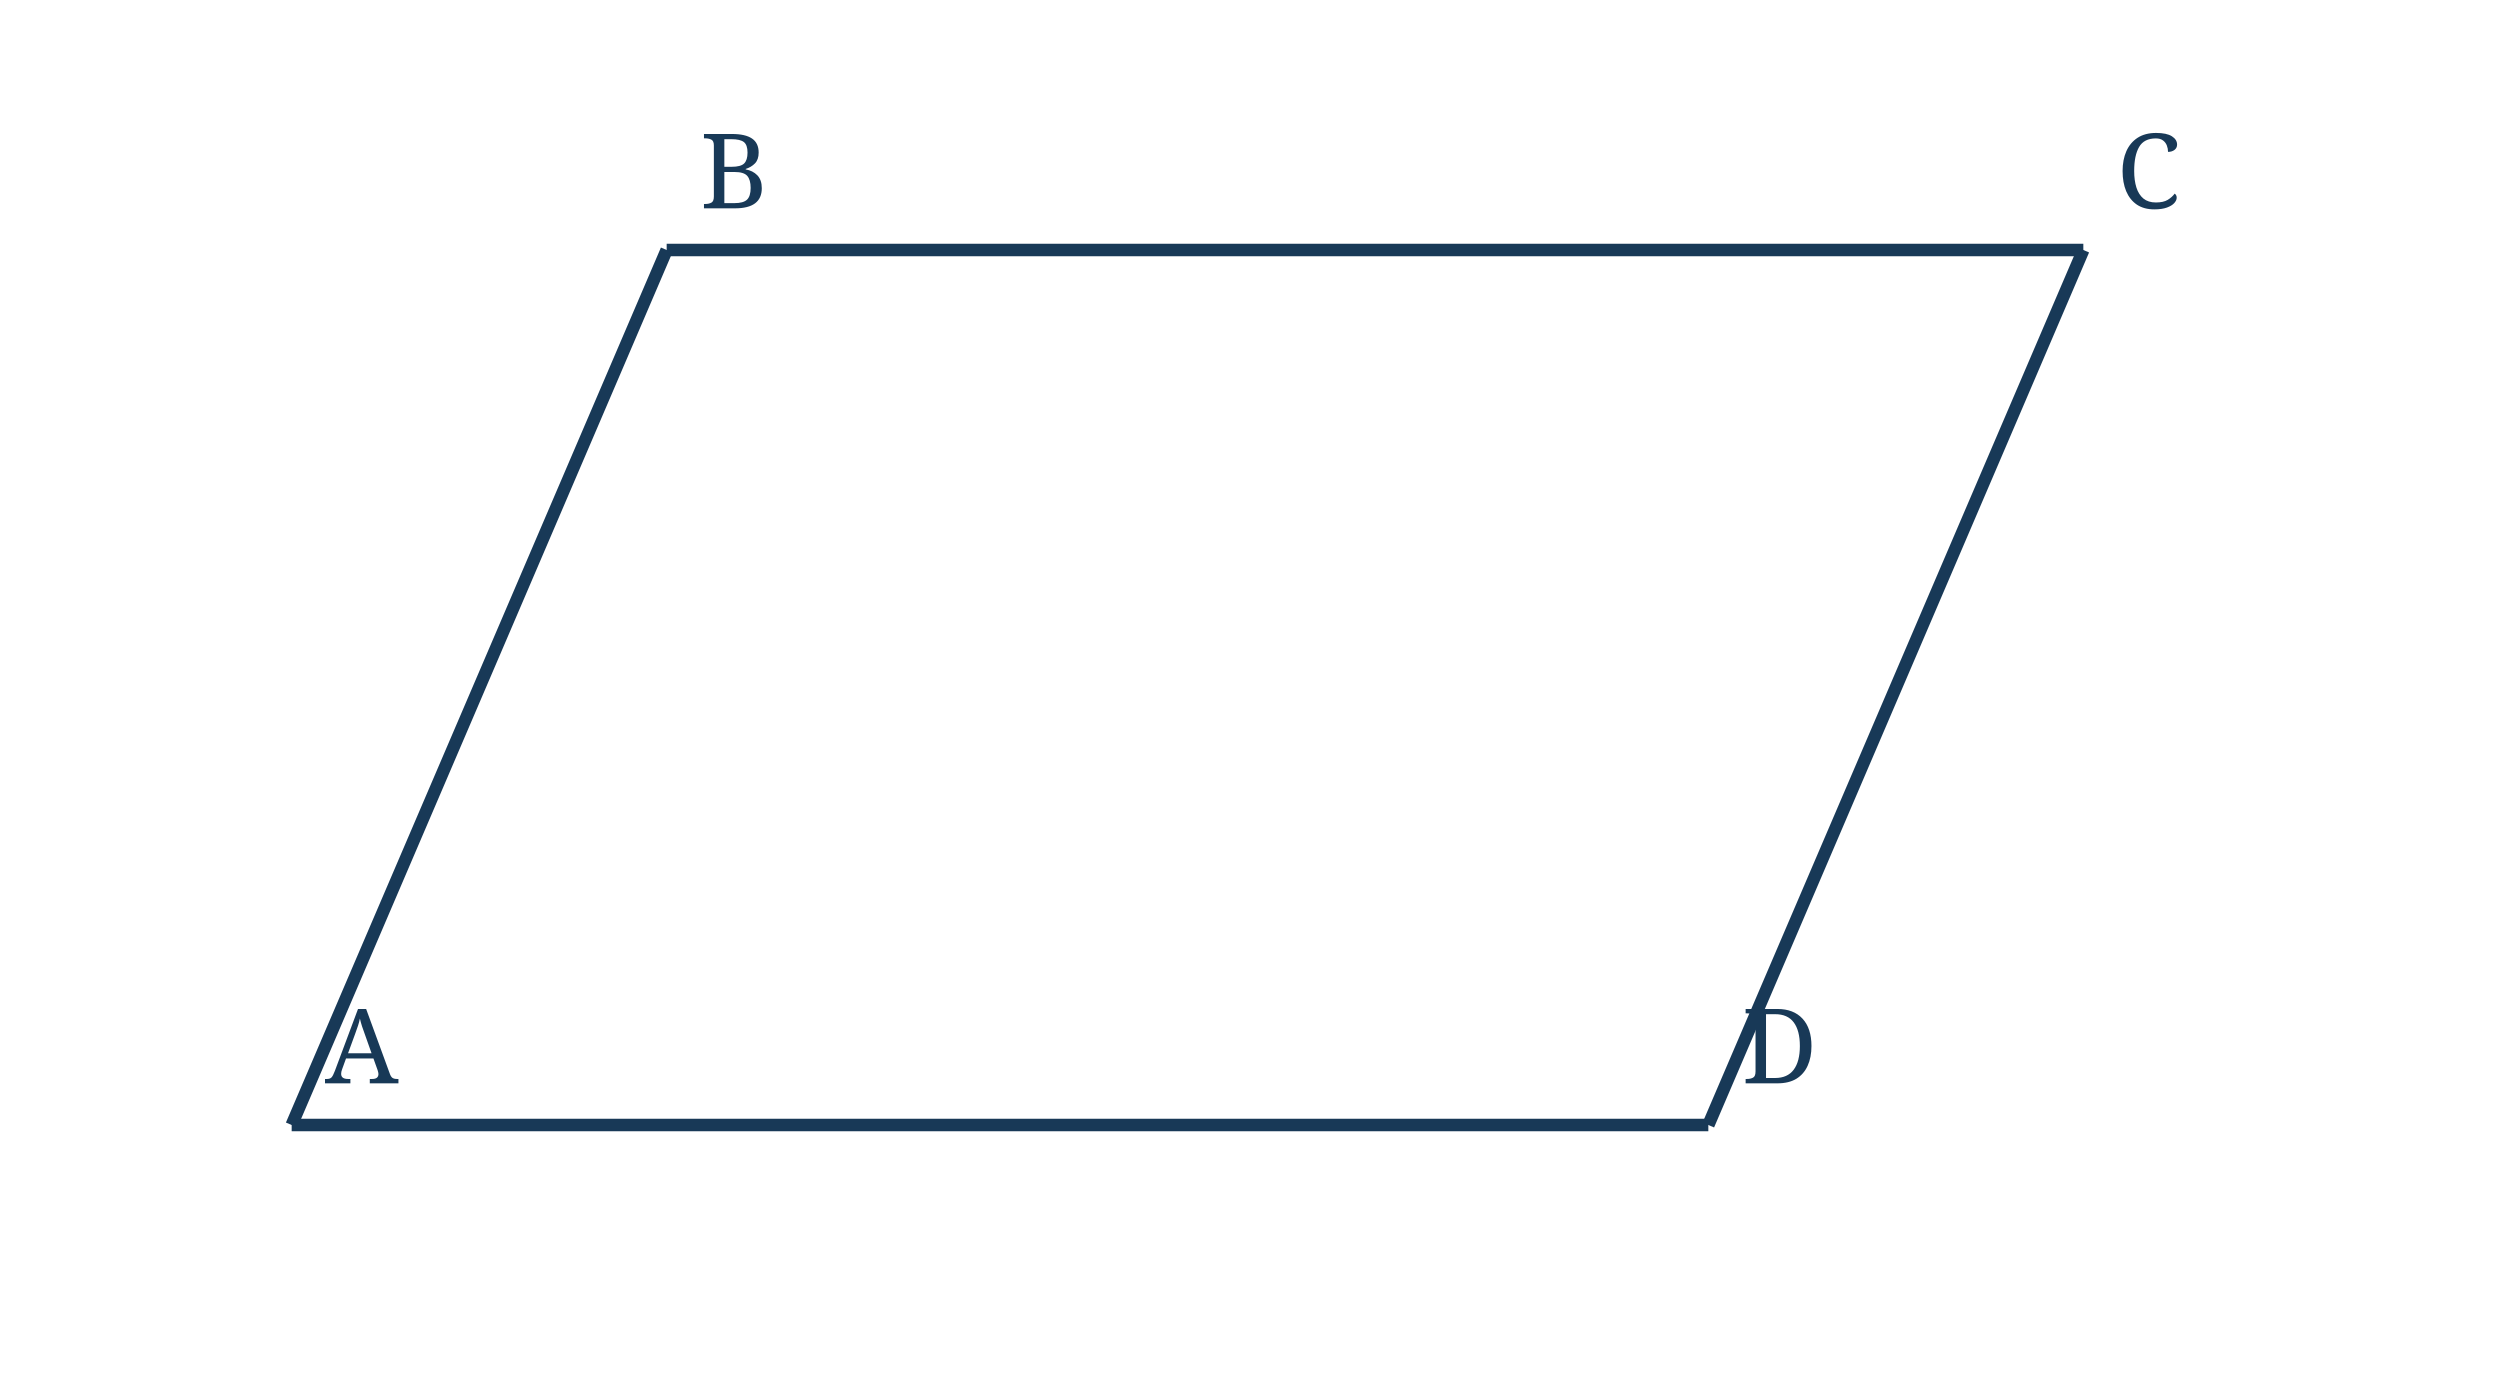
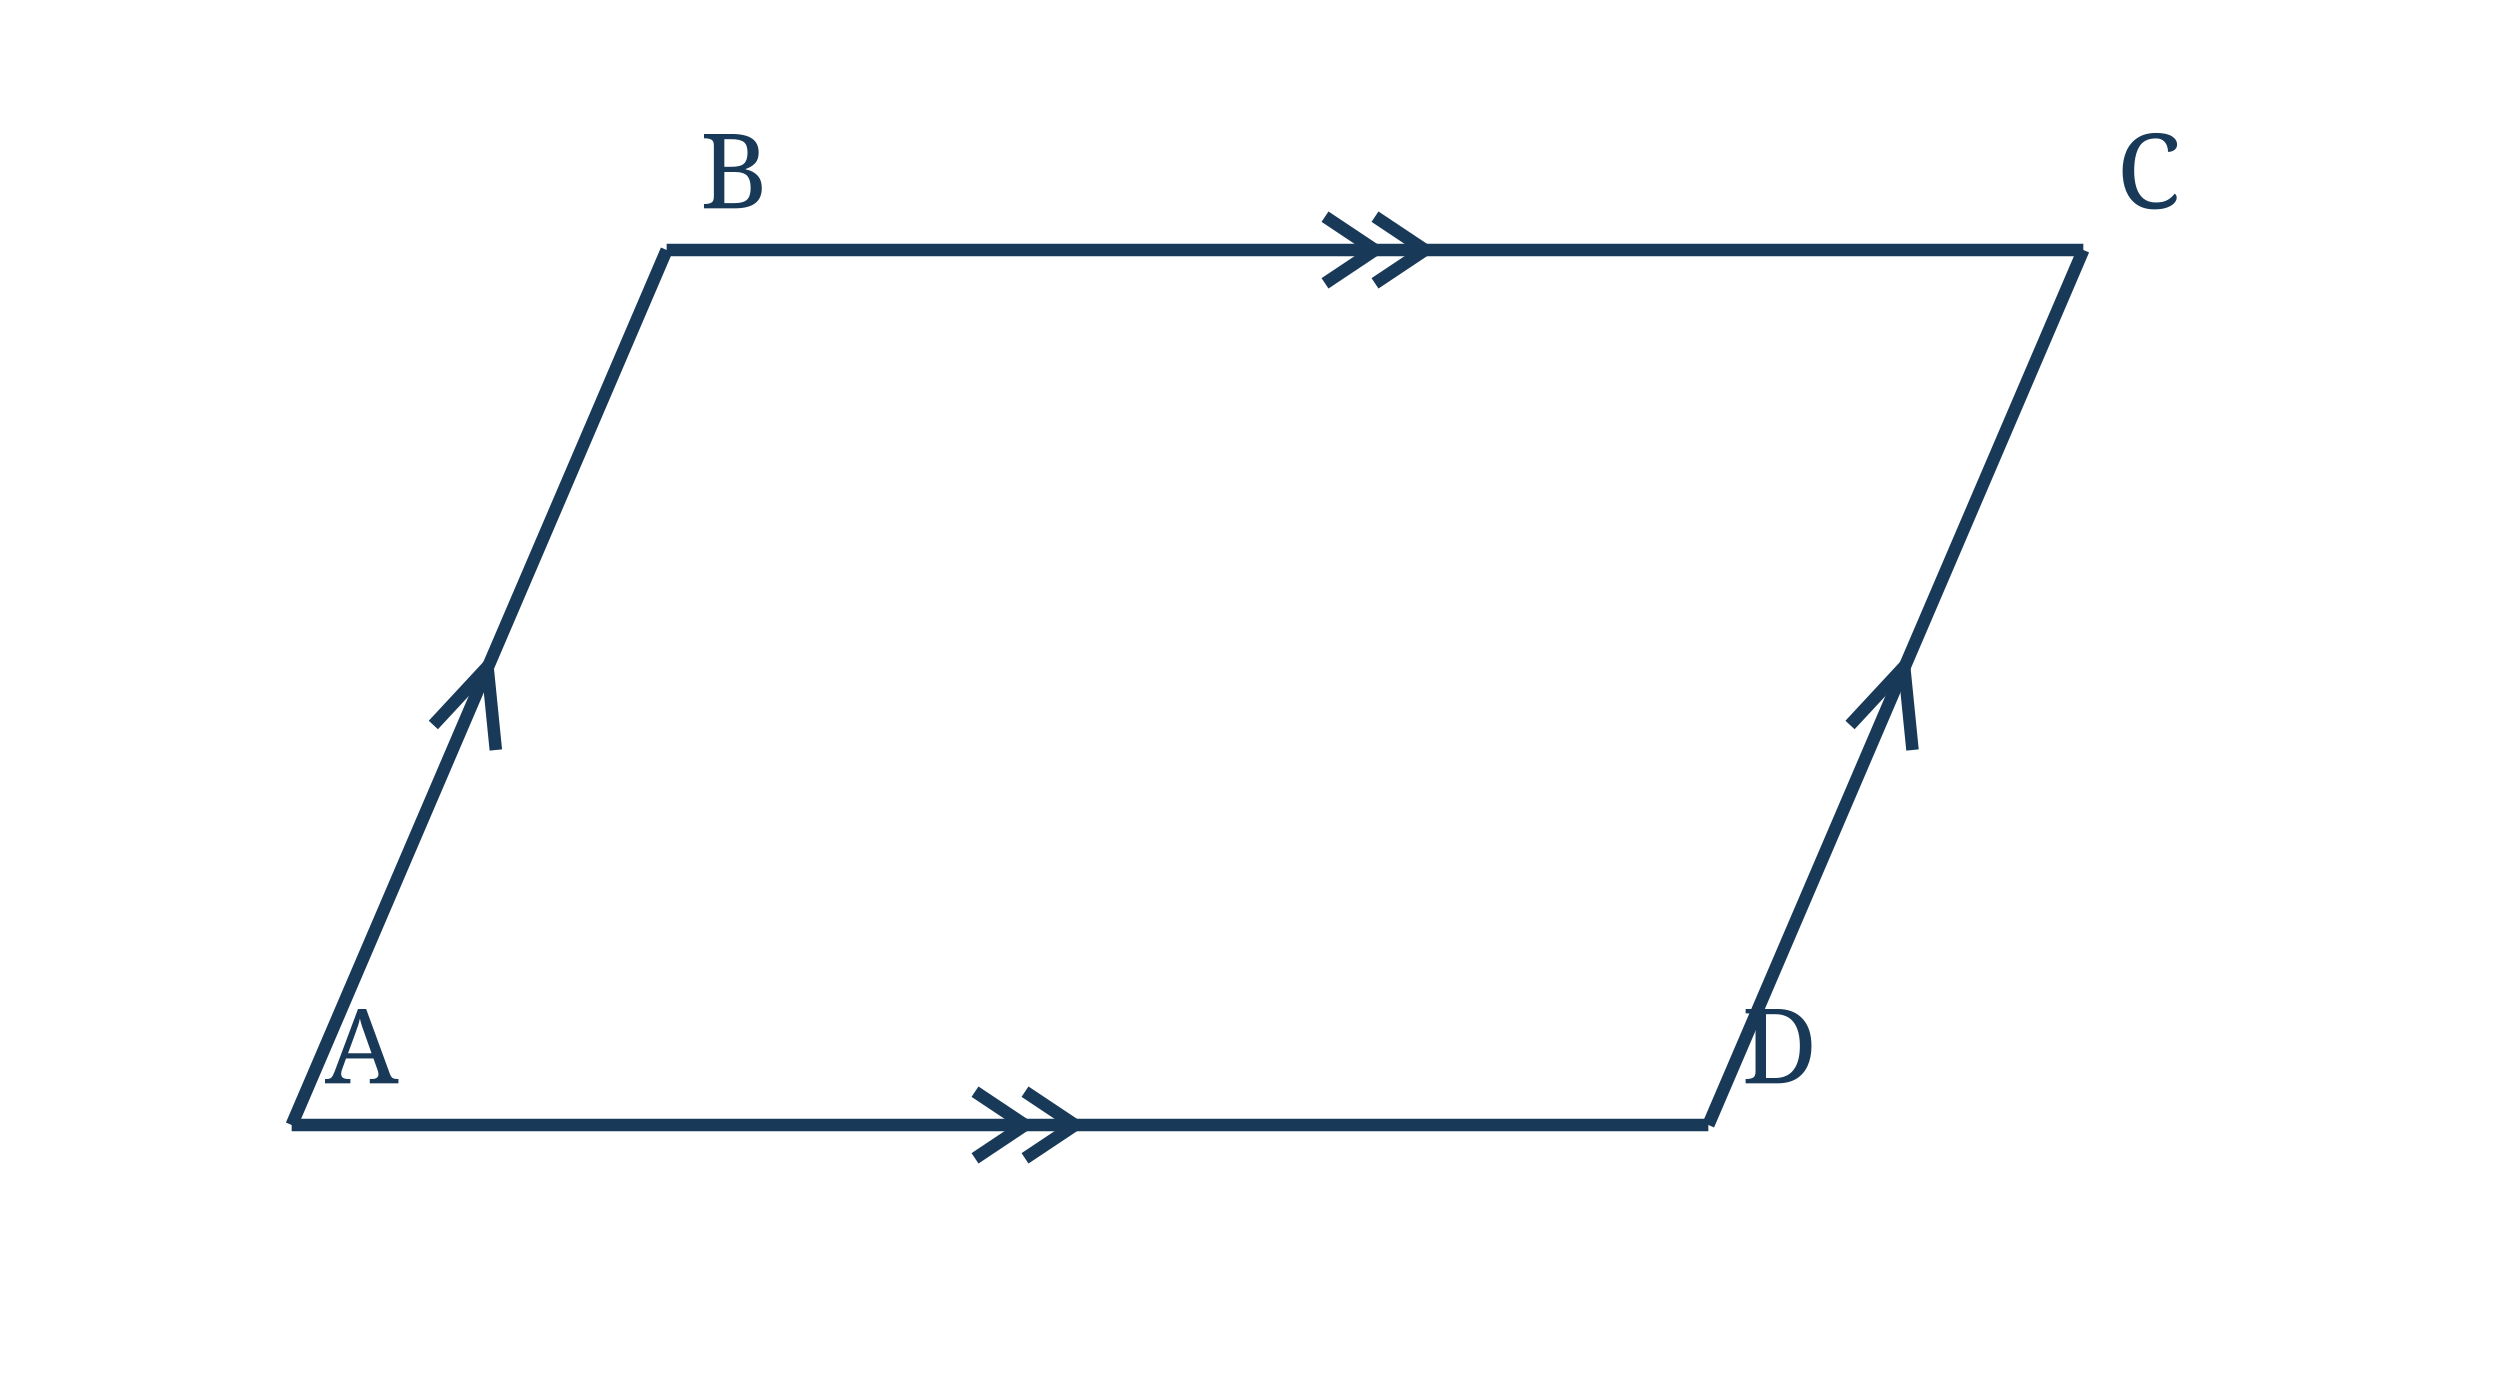
<svg xmlns="http://www.w3.org/2000/svg" viewBox="0 0 600 330">
  <rect width="600" height="330" fill="white" />
  <g stroke="#183957" stroke-width="3" fill="none">
    <path d="M70,270 L160,60" />
    <path d="M160,60 L500,60" />
    <path d="M500,60 L410,270" />
    <path d="M410,270 L70,270" />
+     <path d="M104 174 L117 160 L119 180 M444 174 L457 160 L459 180 M318 52 L330 60 L318 68 M330 52 L342 60 L330 68 M234 262 L246 270 L234 278 M246 262 L258 270 L246 278" />
  </g>
  <g font-family="serif" font-size="25" fill="#183957">
    <text x="78" y="260">A</text>
    <text x="168" y="50">B</text>
    <text x="508" y="50">C</text>
    <text x="418" y="260">D</text>
  </g>
</svg>
